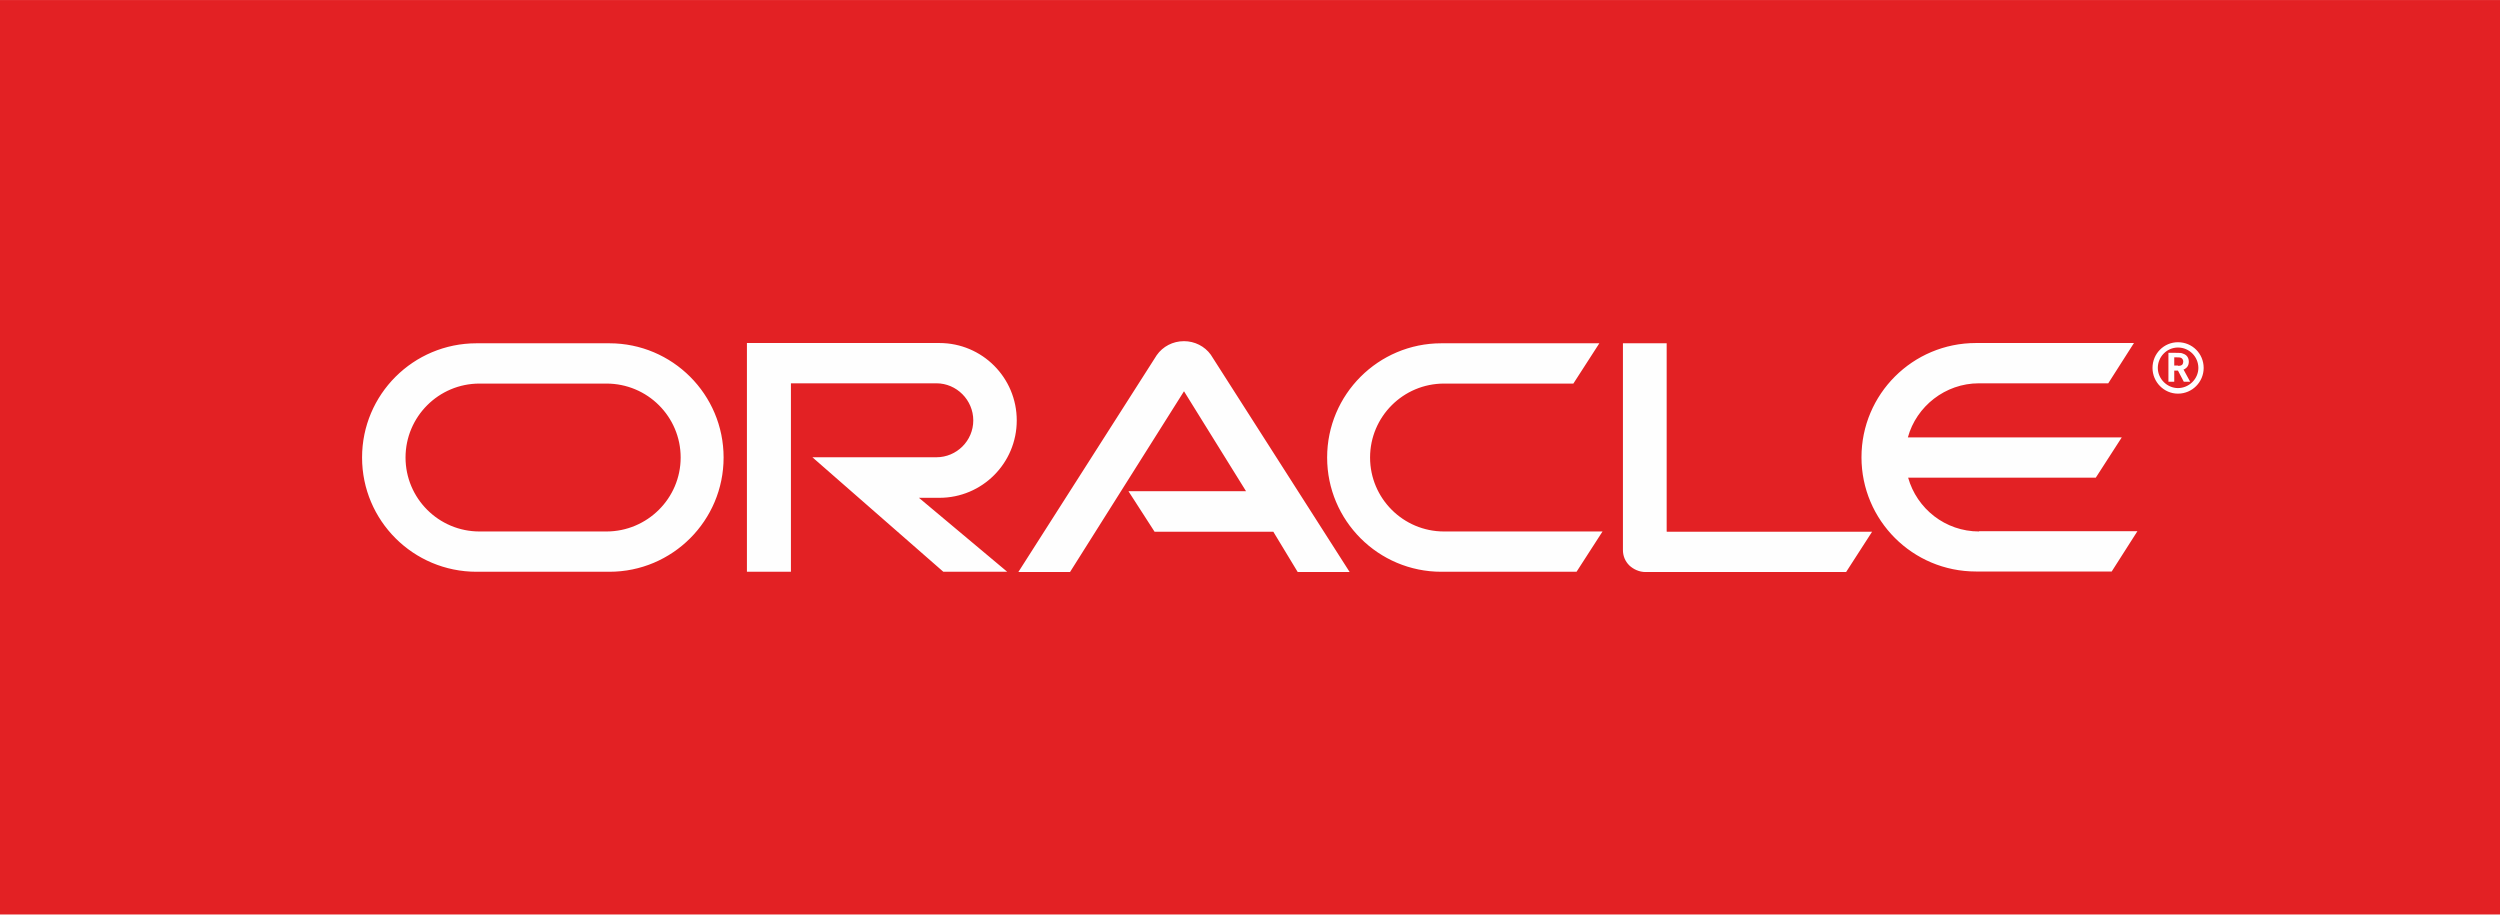
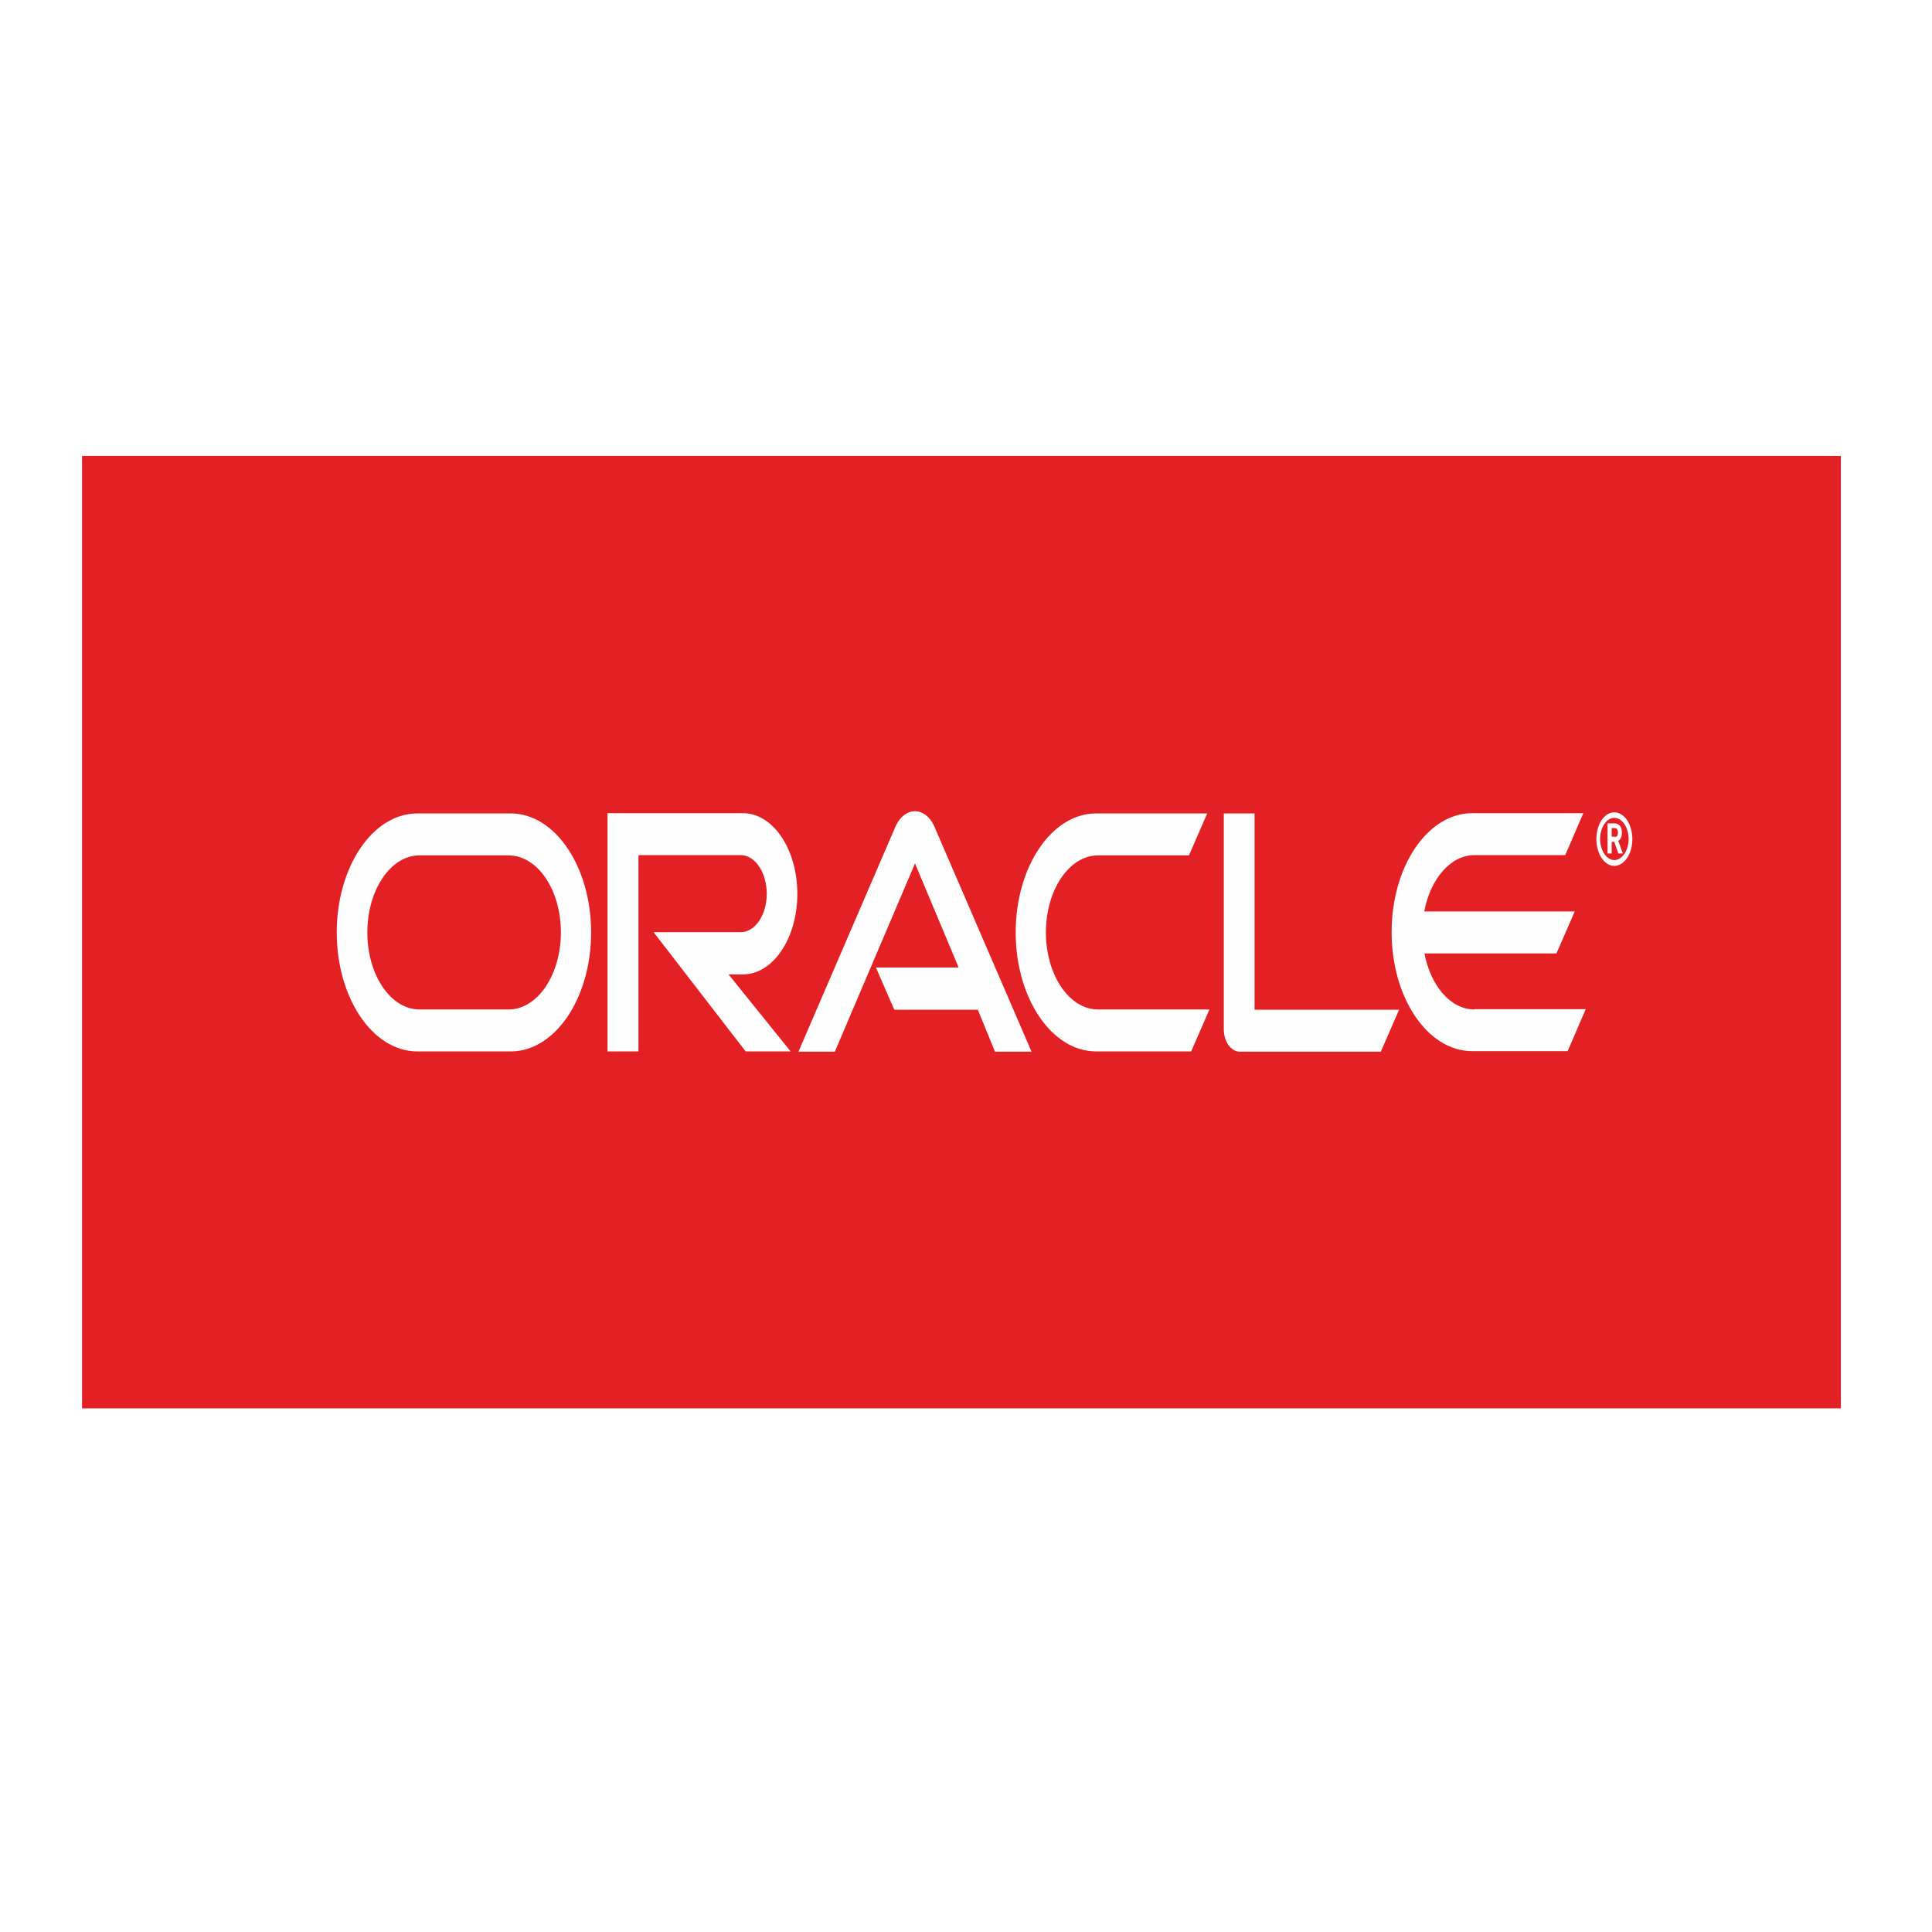
- <svg xmlns="http://www.w3.org/2000/svg" xml:space="preserve" width="19.256mm" height="7.044mm" version="1.1" style="shape-rendering:geometricPrecision; text-rendering:geometricPrecision; image-rendering:optimizeQuality; fill-rule:evenodd; clip-rule:evenodd" viewBox="0 0 94.32 34.5">
-   <defs>
-     <style type="text/css">
+ <svg xmlns="http://www.w3.org/2000/svg" xml:space="preserve" width="250" height="250" version="1.1" style="clip-rule:evenodd;fill-rule:evenodd;image-rendering:optimizeQuality;shape-rendering:geometricPrecision;text-rendering:geometricPrecision" viewBox="0 0 323.996 323.982" id="svg12">
+   <defs id="defs4">
+     <style type="text/css" id="style2">
   
    .fil1 {fill:#FEFEFE;fill-rule:nonzero}
    .fil0 {fill:#E32124;fill-rule:nonzero}
   
  </style>
  </defs>
  <g id="Layer_x0020_1">
-     <polygon class="fil0" points="-0,34.5 94.32,34.5 94.32,0 -0,0 " />
-     <path class="fil1" d="M82.17 13.8c0.07,0 0.14,-0 0.18,-0.07 0.01,-0.03 0.02,-0.06 0.02,-0.09 0,-0.06 -0.03,-0.11 -0.08,-0.14 -0.05,-0.02 -0.1,-0.02 -0.21,-0.02l-0.05 0 0 0.31 0.14 0zm-0.09 -0.49c0.15,0 0.22,0 0.28,0.03 0.2,0.06 0.22,0.24 0.22,0.3 0,0.01 0,0.05 -0.01,0.09 -0.01,0.04 -0.03,0.12 -0.14,0.19 -0.02,0.01 -0.02,0.01 -0.05,0.02l0.25 0.46 -0.24 0 -0.22 -0.42 -0.14 0 0 0.42 -0.22 0 0 -1.09 0.27 0zm0.09 1.54c0.54,0 0.97,-0.44 0.97,-0.97 0,-0.54 -0.43,-0.97 -0.97,-0.97 -0.53,0 -0.96,0.43 -0.96,0.97 0,0.53 0.43,0.97 0.96,0.97zm-0.76 -0.97c0,-0.42 0.34,-0.77 0.76,-0.77 0.43,0 0.77,0.35 0.77,0.77 0,0.41 -0.35,0.76 -0.77,0.76 -0.41,0 -0.76,-0.35 -0.76,-0.76zm-6.74 6.17c-1.28,0 -2.35,-0.86 -2.68,-2.03l7.08 0 0.98 -1.52 -8.07 0c0.32,-1.17 1.41,-2.04 2.68,-2.04l4.88 0 0.97 -1.52 -5.96 0c-2.39,0 -4.32,1.93 -4.32,4.31 0,2.38 1.93,4.31 4.32,4.31l5.12 0 0.97 -1.52 -5.98 0zm-20.29 1.52c-2.38,0 -4.31,-1.93 -4.31,-4.31 0,-2.38 1.93,-4.31 4.31,-4.31l5.96 0 -0.98 1.52 -4.88 0c-1.54,0 -2.79,1.25 -2.79,2.79 0,1.54 1.25,2.79 2.79,2.79l5.98 0 -0.98 1.52 -5.12 0zm-31.5 -1.52c1.54,0 2.8,-1.25 2.8,-2.79 0,-1.54 -1.25,-2.79 -2.8,-2.79l-4.79 0c-1.54,0 -2.79,1.25 -2.79,2.79 0,1.54 1.25,2.79 2.79,2.79l4.79 0zm-4.9 1.52c-2.39,0 -4.32,-1.93 -4.32,-4.31 0,-2.38 1.93,-4.31 4.32,-4.31l5.01 0c2.38,0 4.31,1.93 4.31,4.31 0,2.38 -1.93,4.31 -4.31,4.31l-5.01 0zm17.46 -2.79c1.62,0 2.92,-1.31 2.92,-2.92 0,-1.61 -1.3,-2.92 -2.92,-2.92l-7.26 0 0 8.63 1.66 0 0 -7.11 5.49 0c0.76,0 1.39,0.63 1.39,1.4 0,0.77 -0.63,1.39 -1.39,1.39l-4.68 -0 4.94 4.32 2.41 0 -3.33 -2.79 0.75 0zm27.44 1.27l0 -7.1 -1.65 0 0 7.8c0,0.22 0.08,0.42 0.24,0.58 0.16,0.15 0.38,0.25 0.61,0.25l7.57 0 0.98 -1.52 -7.74 0zm-20.3 -1.52l4.43 0 -2.34 -3.77 -4.3 6.82 -1.95 0 5.22 -8.18c0.23,-0.33 0.61,-0.53 1.03,-0.53 0.4,0 0.78,0.19 1.01,0.51l5.24 8.2 -1.96 0 -0.92 -1.52 -4.48 0 -0.98 -1.52z" />
+     <polygon class="fil0" points="0,34.5 94.32,34.5 94.32,0 0,0 " id="polygon7" transform="matrix(3.127111,0,0,4.629795,13.75847,76.4517)" />
+     <path class="fil1" d="m 270.713,140.343 c 0.219,0 0.438,0 0.563,-0.324 0.031,-0.139 0.062,-0.278 0.062,-0.417 0,-0.278 -0.094,-0.509 -0.25,-0.648 -0.156,-0.093 -0.313,-0.093 -0.657,-0.093 h -0.156 v 1.435 h 0.438 z m -0.281,-2.269 c 0.469,0 0.688,0 0.876,0.139 0.625,0.278 0.688,1.111 0.688,1.389 0,0.046 0,0.231 -0.031,0.417 -0.031,0.185 -0.094,0.556 -0.438,0.88 -0.062,0.046 -0.062,0.046 -0.156,0.093 l 0.782,2.13 h -0.751 l -0.688,-1.945 h -0.438 v 1.945 h -0.688 v -5.046 z m 0.281,7.13 c 1.689,0 3.033,-2.037 3.033,-4.491 0,-2.5 -1.345,-4.491 -3.033,-4.491 -1.657,0 -3.002,1.991 -3.002,4.491 0,2.454 1.345,4.491 3.002,4.491 z m -2.377,-4.491 c 0,-1.945 1.063,-3.565 2.377,-3.565 1.345,0 2.408,1.62 2.408,3.565 0,1.898 -1.094,3.519 -2.408,3.519 -1.282,0 -2.377,-1.62 -2.377,-3.519 z m -21.077,28.566 c -4.003,0 -7.349,-3.982 -8.381,-9.398 h 22.14 l 3.065,-7.037 h -25.236 c 1.001,-5.417 4.409,-9.445 8.381,-9.445 h 15.26 l 3.033,-7.037 h -18.638 c -7.474,0 -13.509,8.935 -13.509,19.954 0,11.019 6.035,19.954 13.509,19.954 h 16.011 l 3.033,-7.037 H 247.229 Z m -63.449,7.037 c -7.443,0 -13.478,-8.935 -13.478,-19.954 0,-11.019 6.035,-19.954 13.478,-19.954 h 18.638 l -3.065,7.037 h -15.26 c -4.816,0 -8.725,5.787 -8.725,12.917 0,7.13 3.909,12.917 8.725,12.917 h 18.7 l -3.065,7.037 h -16.011 z m -98.504,-7.037 c 4.816,0 8.756,-5.787 8.756,-12.917 0,-7.13 -3.909,-12.917 -8.756,-12.917 H 70.328 c -4.816,0 -8.725,5.787 -8.725,12.917 0,7.13 3.909,12.917 8.725,12.917 z m -15.323,7.037 c -7.474,0 -13.509,-8.935 -13.509,-19.954 0,-11.019 6.035,-19.954 13.509,-19.954 h 15.667 c 7.443,0 13.478,8.935 13.478,19.954 0,11.019 -6.035,19.954 -13.478,19.954 z m 54.599,-12.917 c 5.066,0 9.131,-6.065 9.131,-13.519 0,-7.454 -4.065,-13.519 -9.131,-13.519 h -22.703 v 39.955 h 5.191 v -32.918 h 17.168 c 2.377,0 4.347,2.917 4.347,6.482 0,3.565 -1.97,6.435 -4.347,6.435 h -14.635 l 15.448,20.001 h 7.536 l -10.413,-12.917 h 2.345 z m 85.808,5.88 v -32.872 h -5.16 v 36.112 c 0,1.019 0.25,1.945 0.751,2.685 0.5,0.694 1.188,1.157 1.908,1.157 h 23.672 l 3.065,-7.037 H 210.423 Z m -63.48,-7.037 h 13.853 l -7.317,-17.454 -13.447,31.575 h -6.098 l 16.324,-37.872 c 0.719,-1.528 1.908,-2.454 3.221,-2.454 1.251,0 2.439,0.88 3.158,2.361 l 16.386,37.964 h -6.129 l -2.877,-7.037 h -14.009 l -3.065,-7.037 z" id="path9" style="stroke-width:3.805" />
  </g>
</svg>
